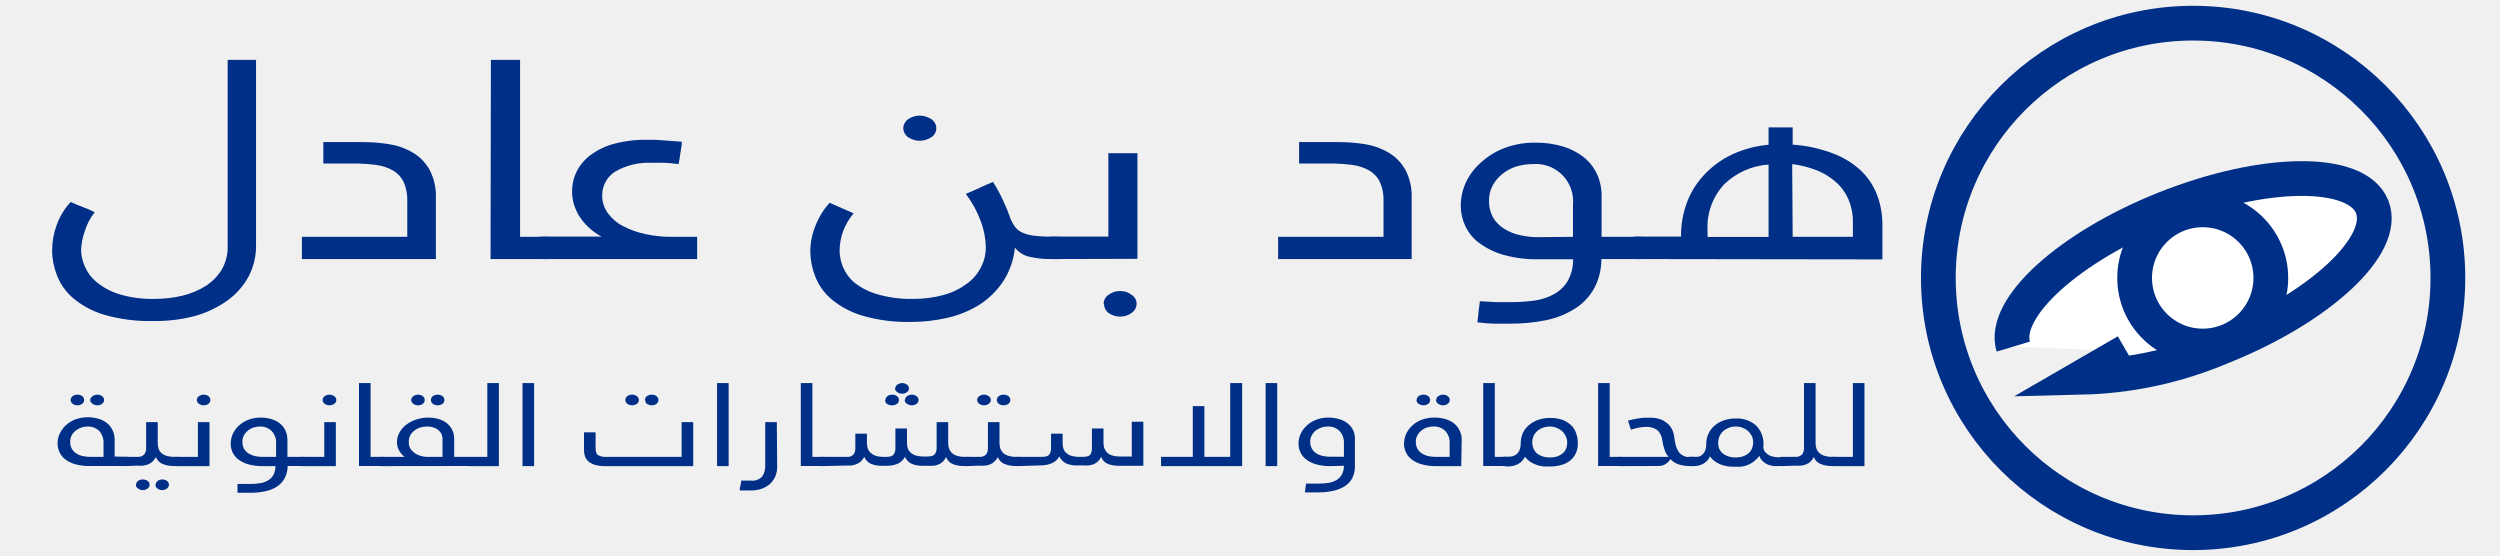
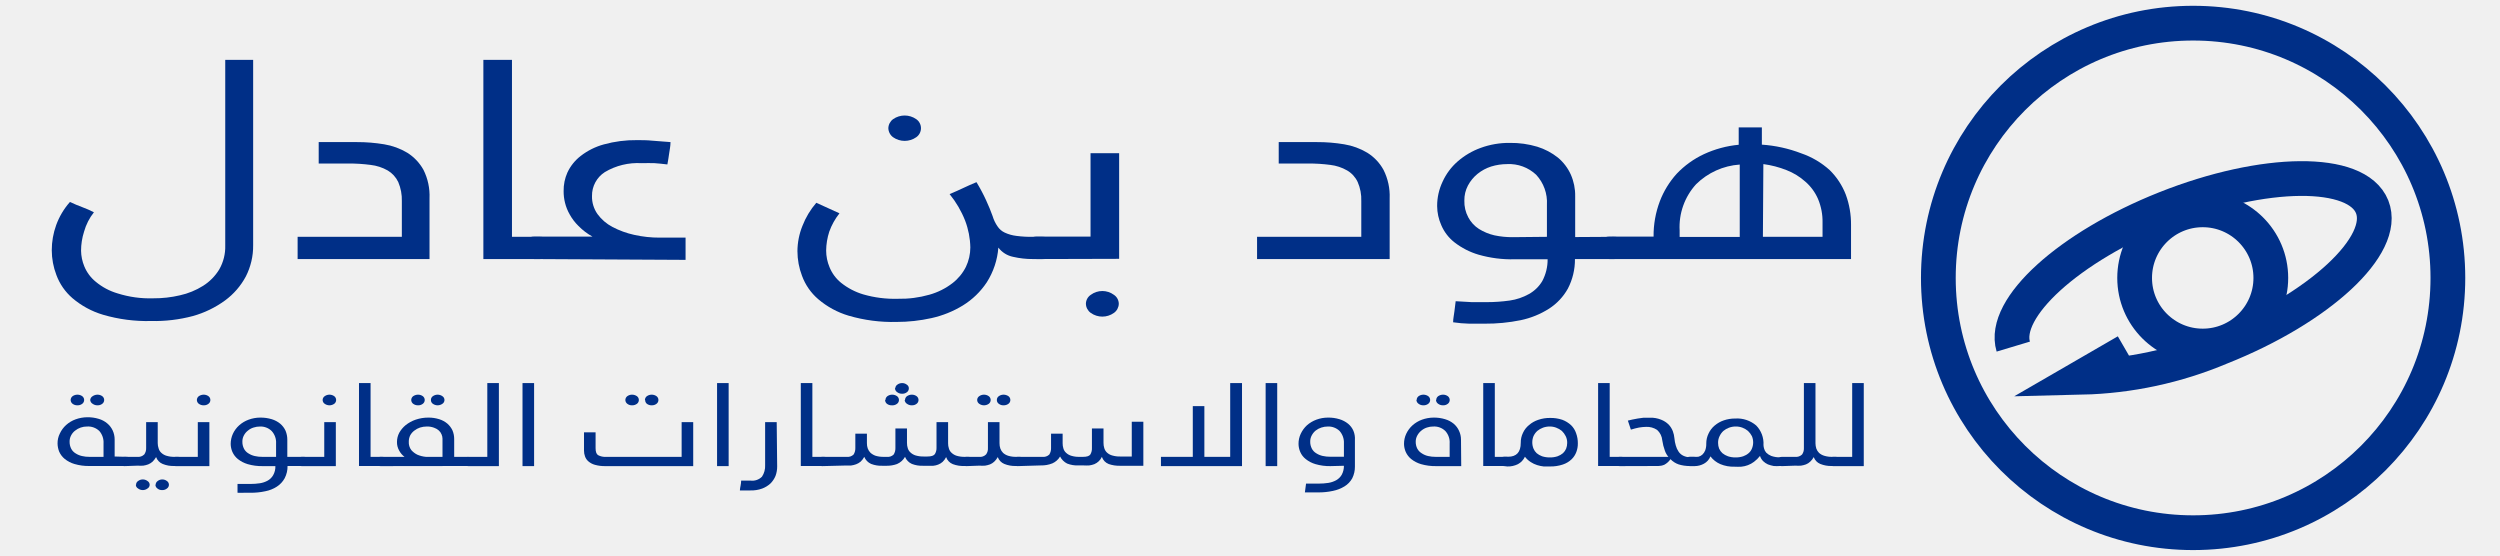
<svg xmlns="http://www.w3.org/2000/svg" id="Layer_1" data-name="Layer 1" viewBox="0 0 215.88 48">
  <defs>
-     <style>.cls-1{fill:none;}.cls-1,.cls-2{stroke:#002f87;stroke-miterlimit:10;stroke-width:3px;}.cls-2{fill:#fff;}.cls-3{fill:#002f87;}</style>
+     <style>.cls-1{fill:none;stroke:#002f87;stroke-miterlimit:10;stroke-width:3px;}.cls-2{fill:#002f87;}</style>
  </defs>
  <circle class="cls-1" cx="189.38" cy="24" r="22" />
-   <path class="cls-2" d="M173.85,29.93c-1-3.33,4.8-8.61,13.15-11.93,8.53-3.39,16.52-3.45,17.84-.14S200.3,26.61,191.76,30a32.9,32.9,0,0,1-12,2.58l3.87-2.24" />
-   <circle class="cls-2" cx="190.21" cy="24" r="5.88" />
-   <path class="cls-3" d="M13.2,27.72A14,14,0,0,1,9,27.18a7.46,7.46,0,0,1-2.68-1.43,4.92,4.92,0,0,1-1.41-2,5.84,5.84,0,0,1-.41-2.14,6.42,6.42,0,0,1,.39-2.17,5.93,5.93,0,0,1,1.21-2c.38.17.74.33,1.08.45s.7.28,1,.44A4.8,4.8,0,0,0,7.31,20,5.43,5.43,0,0,0,7,21.65,3.88,3.88,0,0,0,7.32,23a3.51,3.51,0,0,0,1,1.34,5.66,5.66,0,0,0,1.93,1.05,9.78,9.78,0,0,0,3.11.42,10.16,10.16,0,0,0,2.36-.27,6.69,6.69,0,0,0,2-.82,4.42,4.42,0,0,0,1.41-1.41,3.84,3.84,0,0,0,.53-2.07V5.17h2.45v16a5.66,5.66,0,0,1-.64,2.7,6.18,6.18,0,0,1-1.82,2.07,9,9,0,0,1-2.83,1.35A13.33,13.33,0,0,1,13.2,27.72Z" />
-   <path class="cls-3" d="M26.07,22.37V20.45h9.1V17.37a3.77,3.77,0,0,0-.31-1.65,2.31,2.31,0,0,0-.93-1,3.92,3.92,0,0,0-1.47-.48,14.41,14.41,0,0,0-2-.12H27.92V12.27h3.36a14.46,14.46,0,0,1,2.39.19,5.74,5.74,0,0,1,2,.73,4,4,0,0,1,1.43,1.48,4.86,4.86,0,0,1,.54,2.45v5.25Z" />
-   <path class="cls-3" d="M42.39,5.17h2.52V20.45h2.45c.48,0,.72.15.72.43v.92q0,.57-.72.57h-5Z" />
-   <path class="cls-3" d="M46.88,22.37q-.72,0-.72-.42V21q0-.57.72-.57h5.06a5.4,5.4,0,0,1-1.24-.92,4.67,4.67,0,0,1-.77-1,4.36,4.36,0,0,1-.41-1,4.07,4.07,0,0,1-.12-1,3.79,3.79,0,0,1,.37-1.65,4.07,4.07,0,0,1,1.16-1.42,6,6,0,0,1,2-1,10.75,10.75,0,0,1,3-.37c.42,0,.87,0,1.36.05l1.59.12c0,.36-.09.69-.13,1s-.09.59-.15.93c-.42-.05-.8-.09-1.13-.11s-.72,0-1.14,0a5.73,5.73,0,0,0-3.23.77A2.41,2.41,0,0,0,52,16.86a2.56,2.56,0,0,0,.49,1.55,3.75,3.75,0,0,0,1.32,1.12,7.57,7.57,0,0,0,1.9.68,10.24,10.24,0,0,0,2.26.24H60.2v1.92Z" />
-   <path class="cls-3" d="M91.47,20.45c.48,0,.72.15.72.43v.92q0,.57-.72.57h-.79a7.67,7.67,0,0,1-1.74-.19,2.15,2.15,0,0,1-1.3-.8,6.51,6.51,0,0,1-1.07,3,7,7,0,0,1-2.1,2,9.21,9.21,0,0,1-2.77,1.09,14.15,14.15,0,0,1-3,.33,13.92,13.92,0,0,1-4.22-.54,7.51,7.51,0,0,1-2.69-1.43,4.92,4.92,0,0,1-1.41-2,6.06,6.06,0,0,1-.41-2.14,5.93,5.93,0,0,1,.44-2.18,6.67,6.67,0,0,1,1.22-2l2.08.91A5.35,5.35,0,0,0,72.79,20a5.21,5.21,0,0,0-.29,1.64,3.75,3.75,0,0,0,.3,1.43,3.52,3.52,0,0,0,1,1.35,5.74,5.74,0,0,0,2,1,10,10,0,0,0,3,.39,9.62,9.62,0,0,0,2.76-.36,6.11,6.11,0,0,0,2-1,4,4,0,0,0,1.17-1.41,3.67,3.67,0,0,0,.4-1.67,6.87,6.87,0,0,0-.46-2.32,9,9,0,0,0-1.27-2.31c.46-.19.86-.37,1.21-.53s.72-.33,1.14-.5a13.58,13.58,0,0,1,.85,1.56c.23.49.42.95.57,1.36a3.15,3.15,0,0,0,.44.9,1.53,1.53,0,0,0,.64.54,3.38,3.38,0,0,0,1,.28,10.06,10.06,0,0,0,1.46.08ZM78,11.07a1,1,0,0,1,.42-.78,1.79,1.79,0,0,1,2,0,.92.92,0,0,1,0,1.56,1.79,1.79,0,0,1-2,0A1,1,0,0,1,78,11.07Z" />
-   <path class="cls-3" d="M91,22.37q-.72,0-.72-.42V21q0-.57.72-.57h4.71v-7.2h2.51v9.12Zm4.3,3.87a.94.94,0,0,1,.42-.78,1.64,1.64,0,0,1,1-.33,1.6,1.6,0,0,1,1,.33.93.93,0,0,1,.43.78,1,1,0,0,1-.43.78,1.65,1.65,0,0,1-1,.32,1.7,1.7,0,0,1-1-.32A1,1,0,0,1,95.33,26.24Z" />
-   <path class="cls-3" d="M110.37,22.37V20.45h9.1V17.37a3.77,3.77,0,0,0-.31-1.65,2.31,2.31,0,0,0-.93-1,3.92,3.92,0,0,0-1.47-.48,14.41,14.41,0,0,0-2-.12h-2.58V12.27h3.36a14.46,14.46,0,0,1,2.39.19,5.74,5.74,0,0,1,2,.73,4,4,0,0,1,1.43,1.48,4.86,4.86,0,0,1,.54,2.45v5.25Z" />
-   <path class="cls-3" d="M141.73,20.45c.49,0,.73.15.73.43v.92c0,.38-.24.57-.73.57h-3.45a5.31,5.31,0,0,1-.63,2.55A4.87,4.87,0,0,1,136,26.65a7.53,7.53,0,0,1-2.49,1,15.59,15.59,0,0,1-3.17.3l-1.35,0a11.83,11.83,0,0,1-1.42-.12c.05-.33.08-.65.11-.93s.07-.59.11-.89l1.42.08c.46,0,.9,0,1.32,0a14.45,14.45,0,0,0,2-.14,4.76,4.76,0,0,0,1.68-.56,3.11,3.11,0,0,0,1.16-1.12,3.7,3.7,0,0,0,.47-1.88h-2.92a10.73,10.73,0,0,1-3.15-.4,6.61,6.61,0,0,1-2.11-1.06,3.88,3.88,0,0,1-1.16-1.48,4.11,4.11,0,0,1-.36-1.66,4.88,4.88,0,0,1,.47-2.1A5.36,5.36,0,0,1,128,13.93a6.34,6.34,0,0,1,2-1.18,7.28,7.28,0,0,1,2.56-.43,8.12,8.12,0,0,1,2.41.33,5.53,5.53,0,0,1,1.81.94,4,4,0,0,1,1.13,1.46,4.43,4.43,0,0,1,.39,1.86v3.54Zm-5.9,0V17.68a3.22,3.22,0,0,0-3.48-3.51,4.88,4.88,0,0,0-1.42.21,3.63,3.63,0,0,0-1.2.64,3.35,3.35,0,0,0-.84,1,2.69,2.69,0,0,0-.31,1.3,2.88,2.88,0,0,0,.34,1.45,2.76,2.76,0,0,0,1,1,4.07,4.07,0,0,0,1.35.54,6.83,6.83,0,0,0,1.6.17Z" />
-   <path class="cls-3" d="M141.29,22.37q-.72,0-.72-.42V21q0-.57.72-.57h3.87a8.19,8.19,0,0,1,.55-3.05A7.14,7.14,0,0,1,147.25,15a7.83,7.83,0,0,1,2.38-1.69,9.5,9.5,0,0,1,3.09-.81V11h2.08v1.49a12,12,0,0,1,3.46.75,7.3,7.3,0,0,1,2.42,1.48,5.64,5.64,0,0,1,1.41,2.12,7.16,7.16,0,0,1,.46,2.61v2.95Zm11.43-8.16a6.08,6.08,0,0,0-3.83,1.7,5.41,5.41,0,0,0-1.44,4v.55h5.27Zm2.08,6.24H160V19.23a4.84,4.84,0,0,0-.4-2.05,4.2,4.2,0,0,0-1.1-1.49,5.6,5.6,0,0,0-1.66-1,8.8,8.8,0,0,0-2.08-.52Z" />
-   <path class="cls-3" d="M10.94,39.45c.19,0,.29.06.29.18V40c0,.16-.1.24-.29.24H7.72a4.36,4.36,0,0,1-1.28-.17,2.42,2.42,0,0,1-.85-.44A1.57,1.57,0,0,1,5.12,39a1.8,1.8,0,0,1-.15-.7,1.92,1.92,0,0,1,.2-.88,2.35,2.35,0,0,1,.54-.72,2.49,2.49,0,0,1,.82-.49,3,3,0,0,1,1-.18,3.24,3.24,0,0,1,1,.14,2.09,2.09,0,0,1,.74.39,1.73,1.73,0,0,1,.46.61,1.85,1.85,0,0,1,.17.78v1.47Zm-2,0V38.3a1.5,1.5,0,0,0-.36-1.08,1.39,1.39,0,0,0-1-.39,1.69,1.69,0,0,0-.56.09,1.57,1.57,0,0,0-.49.27,1.23,1.23,0,0,0-.34.41,1.08,1.08,0,0,0-.13.54,1.28,1.28,0,0,0,.14.61,1.12,1.12,0,0,0,.38.4,1.69,1.69,0,0,0,.55.23,2.7,2.7,0,0,0,.65.07ZM6.1,34.54a.42.42,0,0,1,.17-.33.68.68,0,0,1,.42-.13.63.63,0,0,1,.41.13.41.41,0,0,1,0,.66.69.69,0,0,1-.41.13.75.75,0,0,1-.42-.13A.42.42,0,0,1,6.1,34.54Zm1.69,0A.4.4,0,0,1,8,34.21a.71.71,0,0,1,.82,0,.41.41,0,0,1,0,.66.71.71,0,0,1-.82,0A.4.4,0,0,1,7.79,34.54Z" />
-   <path class="cls-3" d="M10.75,40.25q-.3,0-.3-.18v-.38q0-.24.3-.24h1.09a.74.74,0,0,0,.62-.21.9.9,0,0,0,.16-.55V36.45h1v1.82a1.39,1.39,0,0,0,.07.46.77.77,0,0,0,.24.38,1.08,1.08,0,0,0,.45.25,2.31,2.31,0,0,0,.69.09h.28c.19,0,.29.06.29.18V40c0,.16-.1.24-.29.24h-.32a2.42,2.42,0,0,1-1-.18,1,1,0,0,1-.56-.59,1.91,1.91,0,0,1-.31.4,1.2,1.2,0,0,1-.37.23,1.94,1.94,0,0,1-.43.11,3.64,3.64,0,0,1-.48,0Zm1,1.61a.39.39,0,0,1,.17-.33.69.69,0,0,1,.41-.13.75.75,0,0,1,.42.13.42.42,0,0,1,.17.33.4.4,0,0,1-.17.32.63.63,0,0,1-.42.14.59.59,0,0,1-.41-.14A.37.37,0,0,1,11.73,41.86Zm1.69,0a.42.42,0,0,1,.17-.33A.71.71,0,0,1,14,41.4a.72.72,0,0,1,.42.13.42.42,0,0,1,.17.33.4.4,0,0,1-.17.32.61.61,0,0,1-.42.14.6.6,0,0,1-.41-.14A.4.4,0,0,1,13.42,41.86Z" />
-   <path class="cls-3" d="M15.18,40.25q-.3,0-.3-.18v-.38q0-.24.3-.24h1.91v-3h1v3.8ZM17,34.54a.4.4,0,0,1,.18-.33.71.71,0,0,1,.82,0,.41.41,0,0,1,0,.66.71.71,0,0,1-.82,0A.4.4,0,0,1,17,34.54Z" />
-   <path class="cls-3" d="M26.24,39.45c.19,0,.29.06.29.18V40c0,.16-.1.24-.29.24h-1.4a2.3,2.3,0,0,1-.26,1.06,2,2,0,0,1-.67.72,2.78,2.78,0,0,1-1,.4,5.72,5.72,0,0,1-1.28.13h-.55a5.48,5.48,0,0,1-.57,0c0-.14,0-.27,0-.39s0-.24,0-.37l.58,0h.53a5.36,5.36,0,0,0,.82-.06,2,2,0,0,0,.68-.23,1.27,1.27,0,0,0,.48-.47,1.72,1.72,0,0,0,.19-.78H22.67a4.36,4.36,0,0,1-1.28-.17,2.52,2.52,0,0,1-.85-.44,1.67,1.67,0,0,1-.47-.61,1.8,1.8,0,0,1-.15-.7,2.21,2.21,0,0,1,.19-.88,2.35,2.35,0,0,1,.54-.72,2.49,2.49,0,0,1,.82-.49,2.91,2.91,0,0,1,1-.18,3.31,3.31,0,0,1,1,.14,2.13,2.13,0,0,1,.73.39,1.73,1.73,0,0,1,.46.61,2,2,0,0,1,.16.78v1.47Zm-2.4,0V38.3a1.42,1.42,0,0,0-.38-1.08,1.37,1.37,0,0,0-1-.39,1.84,1.84,0,0,0-.57.09,1.37,1.37,0,0,0-.49.27,1.36,1.36,0,0,0-.34.41,1.2,1.2,0,0,0-.13.54,1.28,1.28,0,0,0,.14.61,1.21,1.21,0,0,0,.38.4,1.78,1.78,0,0,0,.55.23,2.76,2.76,0,0,0,.65.07Z" />
-   <path class="cls-3" d="M26.06,40.25q-.3,0-.3-.18v-.38q0-.24.3-.24H28v-3h1v3.8Zm1.8-5.71a.4.4,0,0,1,.18-.33.71.71,0,0,1,.82,0,.39.39,0,0,1,0,.66.71.71,0,0,1-.82,0A.4.4,0,0,1,27.86,34.54Z" />
-   <path class="cls-3" d="M31,33.08h1v6.37h1q.3,0,.3.18V40q0,.24-.3.24H31Z" />
-   <path class="cls-3" d="M32.85,40.25c-.2,0-.29-.06-.29-.18v-.38c0-.16.09-.24.29-.24h2.09a1.67,1.67,0,0,1-.47-.54,1.44,1.44,0,0,1-.19-.75,1.62,1.62,0,0,1,.2-.78,2.17,2.17,0,0,1,.55-.67,3,3,0,0,1,.87-.47A3.27,3.27,0,0,1,37,36.06a3,3,0,0,1,.93.14,2,2,0,0,1,.7.38,1.79,1.79,0,0,1,.44.58,1.89,1.89,0,0,1,.15.77v1.52h1.13q.3,0,.3.18V40q0,.24-.3.24Zm5.36-.8V37.87a.92.92,0,0,0-.07-.36,1,1,0,0,0-.25-.34,1.13,1.13,0,0,0-.42-.24,1.63,1.63,0,0,0-.61-.1,1.92,1.92,0,0,0-.59.09,1.62,1.62,0,0,0-.5.27,1.25,1.25,0,0,0-.35.41,1.19,1.19,0,0,0-.12.54,1,1,0,0,0,.23.73,1.66,1.66,0,0,0,.5.39,2.41,2.41,0,0,0,.75.19Zm-2.7-4.91a.4.4,0,0,1,.18-.33.71.71,0,0,1,.82,0,.41.41,0,0,1,0,.66.71.71,0,0,1-.82,0A.4.4,0,0,1,35.51,34.54Zm1.7,0a.39.39,0,0,1,.17-.33.63.63,0,0,1,.41-.13.68.68,0,0,1,.42.13.41.41,0,0,1,0,.66.75.75,0,0,1-.42.13.69.69,0,0,1-.41-.13A.39.39,0,0,1,37.21,34.54Z" />
-   <path class="cls-3" d="M40.44,40.25c-.2,0-.29-.06-.29-.18v-.38c0-.16.09-.24.29-.24h1.64V33.08h1v7.17Z" />
-   <path class="cls-3" d="M45.12,33.08h1v7.17h-1Z" />
-   <path class="cls-3" d="M52.26,40.25a3.1,3.1,0,0,1-.88-.11,1.47,1.47,0,0,1-.56-.29,1,1,0,0,1-.3-.43,1.44,1.44,0,0,1-.09-.51V37.33h1V38.7q0,.46.21.6a1.28,1.28,0,0,0,.7.15h6.52v-3h1v3.8ZM54,34.54a.42.42,0,0,1,.17-.33.63.63,0,0,1,.41-.13.66.66,0,0,1,.42.13.41.41,0,0,1,0,.66.72.72,0,0,1-.42.13.69.69,0,0,1-.41-.13A.42.42,0,0,1,54,34.54Zm1.69,0a.42.42,0,0,1,.17-.33.68.68,0,0,1,.42-.13.63.63,0,0,1,.41.13.41.41,0,0,1,0,.66.69.69,0,0,1-.41.13.75.75,0,0,1-.42-.13A.42.42,0,0,1,55.71,34.54Z" />
-   <path class="cls-3" d="M61.92,33.08h1v7.17h-1Z" />
-   <path class="cls-3" d="M67.11,40.29a2.1,2.1,0,0,1-.14.8,2,2,0,0,1-.44.66,2.18,2.18,0,0,1-.72.44,2.67,2.67,0,0,1-1,.16l-.55,0-.38,0c0-.14,0-.28.06-.41A2.5,2.5,0,0,0,64,41.5l.3,0,.26,0h.25a1.17,1.17,0,0,0,1-.34,1.65,1.65,0,0,0,.27-1V36.45h1Z" />
-   <path class="cls-3" d="M69.15,33.08h1v6.37h1q.3,0,.3.18V40q0,.24-.3.24h-2Z" />
-   <path class="cls-3" d="M71,40.25c-.19,0-.29-.06-.29-.18v-.38c0-.16.1-.24.29-.24h2.1a.71.71,0,0,0,.61-.21.9.9,0,0,0,.15-.55V37.45h1v.82a1.63,1.63,0,0,0,.07.45,1,1,0,0,0,.24.38,1.4,1.4,0,0,0,.45.26,2.33,2.33,0,0,0,.7.09h.24c.31,0,.52-.07.61-.21a.9.9,0,0,0,.15-.55V37h1v1.24a1.45,1.45,0,0,0,.07.47.88.88,0,0,0,.24.37,1.11,1.11,0,0,0,.44.25,2.33,2.33,0,0,0,.7.09h.32c.33,0,.54-.07.64-.21a.9.9,0,0,0,.15-.55V36.45h1v1.82a1.39,1.39,0,0,0,.07.46,1,1,0,0,0,.24.38,1.08,1.08,0,0,0,.45.25,2.22,2.22,0,0,0,.69.09h.29q.3,0,.3.18V40q0,.24-.3.24h-.33a2.52,2.52,0,0,1-1-.16,1,1,0,0,1-.59-.61,1.43,1.43,0,0,1-.31.42,1.14,1.14,0,0,1-.38.23,1.43,1.43,0,0,1-.42.1l-.47,0h-.43a2.39,2.39,0,0,1-.95-.16,1.14,1.14,0,0,1-.59-.61,1.36,1.36,0,0,1-.69.62,2.5,2.5,0,0,1-.88.15h-.36a2.47,2.47,0,0,1-1-.16,1.17,1.17,0,0,1-.59-.61,1.52,1.52,0,0,1-.31.41,1.29,1.29,0,0,1-.39.23,2.12,2.12,0,0,1-.45.11l-.51,0Zm5.46-5.71a.42.42,0,0,1,.17-.33.68.68,0,0,1,.42-.13.63.63,0,0,1,.41.13.41.41,0,0,1,0,.66A.69.69,0,0,1,77,35a.75.75,0,0,1-.42-.13A.42.42,0,0,1,76.43,34.54Zm.85-1a.4.4,0,0,1,.18-.33.71.71,0,0,1,.82,0,.4.4,0,0,1,.18.33.41.41,0,0,1-.18.33.71.71,0,0,1-.82,0A.41.41,0,0,1,77.28,33.49Zm.84,1a.4.4,0,0,1,.18-.33.71.71,0,0,1,.82,0,.41.41,0,0,1,0,.66.71.71,0,0,1-.82,0A.4.4,0,0,1,78.12,34.54Z" />
-   <path class="cls-3" d="M83.44,40.25c-.19,0-.29-.06-.29-.18v-.38c0-.16.1-.24.29-.24h1.1a.76.76,0,0,0,.62-.21.9.9,0,0,0,.15-.55V36.45h1v1.82a1.7,1.7,0,0,0,.07.46,1,1,0,0,0,.24.38,1.19,1.19,0,0,0,.46.25,2.2,2.2,0,0,0,.68.09h.28q.3,0,.3.18V40q0,.24-.3.24h-.31a2.47,2.47,0,0,1-1-.18,1,1,0,0,1-.56-.59,1.42,1.42,0,0,1-.31.4,1.16,1.16,0,0,1-.36.23,2.09,2.09,0,0,1-.43.11,3.79,3.79,0,0,1-.49,0Zm.94-5.71a.4.4,0,0,1,.18-.33.71.71,0,0,1,.82,0,.39.39,0,0,1,0,.66.71.71,0,0,1-.82,0A.4.4,0,0,1,84.38,34.54Zm1.7,0a.39.39,0,0,1,.17-.33.63.63,0,0,1,.41-.13.68.68,0,0,1,.42.13.41.41,0,0,1,0,.66.75.75,0,0,1-.42.13.69.69,0,0,1-.41-.13A.39.39,0,0,1,86.08,34.54Z" />
-   <path class="cls-3" d="M87.87,40.25c-.19,0-.29-.06-.29-.18v-.38c0-.16.1-.24.29-.24H90c.31,0,.52-.07.61-.21a.9.9,0,0,0,.15-.55V37.45h1v.82a1.45,1.45,0,0,0,.07.47.79.79,0,0,0,.24.37,1.08,1.08,0,0,0,.45.25,2.2,2.2,0,0,0,.68.09h.33c.32,0,.53-.07.62-.2a1,1,0,0,0,.14-.56V37h1v1.24a1.45,1.45,0,0,0,.07.47,1,1,0,0,0,.24.37,1,1,0,0,0,.44.25,2.31,2.31,0,0,0,.69.09h1v-3h1v3.8h-2.1a2.65,2.65,0,0,1-.94-.15,1,1,0,0,1-.6-.62,1.15,1.15,0,0,1-.28.39,1.41,1.41,0,0,1-.36.24,2.18,2.18,0,0,1-.44.11,3.91,3.91,0,0,1-.49,0h-.43a2.32,2.32,0,0,1-1-.16,1.29,1.29,0,0,1-.61-.61,1.46,1.46,0,0,1-.67.59,2.47,2.47,0,0,1-1,.18Z" />
-   <path class="cls-3" d="M107.26,33.08v7.17h-7v-.8H103V35.07h1v4.38h2.23V33.08Z" />
-   <path class="cls-3" d="M109.29,33.08h1v7.17h-1Z" />
-   <path class="cls-3" d="M114.88,40.25a4.31,4.31,0,0,1-1.28-.17,2.42,2.42,0,0,1-.85-.44,1.57,1.57,0,0,1-.47-.61,1.8,1.8,0,0,1-.15-.7,2.05,2.05,0,0,1,.19-.88,2.35,2.35,0,0,1,.54-.72,2.44,2.44,0,0,1,.81-.49,2.87,2.87,0,0,1,1-.18,3.24,3.24,0,0,1,1,.14,2.09,2.09,0,0,1,.74.39,1.62,1.62,0,0,1,.46.61A1.77,1.77,0,0,1,117,38V40.3a2.22,2.22,0,0,1-.23,1,1.87,1.87,0,0,1-.67.7,3.07,3.07,0,0,1-1,.39,5.75,5.75,0,0,1-1.29.13h-.53c-.19,0-.39,0-.6,0l.1-.76.57,0h.53a5.46,5.46,0,0,0,.82-.06,2,2,0,0,0,.68-.23,1.27,1.27,0,0,0,.48-.47,1.6,1.6,0,0,0,.19-.78Zm1.17-.81V38.29a1.5,1.5,0,0,0-.38-1.08,1.39,1.39,0,0,0-1-.38,1.79,1.79,0,0,0-.57.09,1.77,1.77,0,0,0-.49.26,1.37,1.37,0,0,0-.34.42,1.08,1.08,0,0,0-.13.54,1.27,1.27,0,0,0,.14.6,1,1,0,0,0,.38.4,1.65,1.65,0,0,0,.56.23,2.7,2.7,0,0,0,.65.07Z" />
-   <path class="cls-3" d="M126.18,40.25H124a4.31,4.31,0,0,1-1.28-.17,2.48,2.48,0,0,1-.86-.44,1.67,1.67,0,0,1-.47-.61,1.8,1.8,0,0,1-.15-.7,2.21,2.21,0,0,1,.19-.88,2.35,2.35,0,0,1,.54-.72,2.49,2.49,0,0,1,.82-.49,3,3,0,0,1,1.06-.18,3.18,3.18,0,0,1,1,.14,2.09,2.09,0,0,1,.74.39,1.73,1.73,0,0,1,.46.61,1.64,1.64,0,0,1,.17.77Zm-1-.8V38.3a1.46,1.46,0,0,0-.37-1.08,1.36,1.36,0,0,0-1.05-.39,1.71,1.71,0,0,0-.55.09,1.42,1.42,0,0,0-.48.27,1.36,1.36,0,0,0-.34.41,1.08,1.08,0,0,0-.13.54,1.17,1.17,0,0,0,.14.61,1.12,1.12,0,0,0,.38.4,1.63,1.63,0,0,0,.54.23,2.76,2.76,0,0,0,.65.07Zm-2.85-4.91a.42.42,0,0,1,.17-.33.68.68,0,0,1,.42-.13.63.63,0,0,1,.41.13.41.41,0,0,1,0,.66.69.69,0,0,1-.41.13.75.75,0,0,1-.42-.13A.42.42,0,0,1,122.31,34.54Zm1.69,0a.4.4,0,0,1,.18-.33.71.71,0,0,1,.82,0,.41.41,0,0,1,0,.66.71.71,0,0,1-.82,0A.4.4,0,0,1,124,34.54Z" />
-   <path class="cls-3" d="M128.08,33.08h1v6.37h1c.19,0,.29.06.29.18V40c0,.16-.1.24-.29.24h-2Z" />
-   <path class="cls-3" d="M129.9,40.25q-.3,0-.3-.18v-.39q0-.24.3-.24h.33c.73,0,1.09-.4,1.09-1.2a2.13,2.13,0,0,1,.19-.87,2,2,0,0,1,.53-.67,2.41,2.41,0,0,1,.8-.45,3,3,0,0,1,1-.16,3.13,3.13,0,0,1,1.07.16,2.32,2.32,0,0,1,.75.46,1.64,1.64,0,0,1,.44.7,2.48,2.48,0,0,1,.15.89,2,2,0,0,1-.13.73,1.67,1.67,0,0,1-.41.63,2,2,0,0,1-.75.45,3.26,3.26,0,0,1-1.12.17l-.54,0a2.9,2.9,0,0,1-.57-.12,2.5,2.5,0,0,1-.55-.26,2,2,0,0,1-.5-.46,1.39,1.39,0,0,1-.6.64,1.91,1.91,0,0,1-.91.2Zm3.93-.75a2,2,0,0,0,.67-.1,1.53,1.53,0,0,0,.47-.27,1.14,1.14,0,0,0,.27-.39,1.37,1.37,0,0,0,.09-.49,1.25,1.25,0,0,0-.13-.59,1.45,1.45,0,0,0-.33-.45,1.69,1.69,0,0,0-.49-.28,1.49,1.49,0,0,0-.55-.1,1.66,1.66,0,0,0-1.08.38,1.45,1.45,0,0,0-.33.45,1.45,1.45,0,0,0,0,1.08,1.14,1.14,0,0,0,.27.39,1.47,1.47,0,0,0,.48.27A2,2,0,0,0,133.83,39.5Z" />
-   <path class="cls-3" d="M138,33.08h1v6.37h1q.3,0,.3.18V40q0,.24-.3.24h-2Z" />
-   <path class="cls-3" d="M139.86,40.25c-.19,0-.29-.06-.29-.18v-.38c0-.16.1-.24.29-.24h4.22a1.63,1.63,0,0,1-.31-.52,4.37,4.37,0,0,1-.23-.91,1.36,1.36,0,0,0-.45-.9,1.59,1.59,0,0,0-.94-.26,4,4,0,0,0-.61.06,6.68,6.68,0,0,0-.71.18l-.25-.78.37-.09.47-.09.52-.07.51,0a2.58,2.58,0,0,1,1,.16,2.17,2.17,0,0,1,.64.43,1.72,1.72,0,0,1,.36.57,2.31,2.31,0,0,1,.14.62,5.86,5.86,0,0,0,.12.63,1.92,1.92,0,0,0,.24.52,1,1,0,0,0,.4.35,1.28,1.28,0,0,0,.63.13h.15c.2,0,.29.06.29.18V40c0,.16-.09.24-.29.24h-.24a3,3,0,0,1-.94-.14,1.76,1.76,0,0,1-.7-.45,1.42,1.42,0,0,1-.53.48,1.29,1.29,0,0,1-.5.11Z" />
-   <path class="cls-3" d="M145.93,40.25c-.19,0-.29-.06-.29-.18v-.39c0-.16.1-.24.29-.24h.33a1.75,1.75,0,0,0,.4,0,.75.75,0,0,0,.34-.18.93.93,0,0,0,.25-.37,1.65,1.65,0,0,0,.09-.6,1.94,1.94,0,0,1,.2-.86,2,2,0,0,1,.52-.68,2.43,2.43,0,0,1,.79-.45,3,3,0,0,1,1-.16,2.5,2.5,0,0,1,1.79.6,2.22,2.22,0,0,1,.64,1.69,1.24,1.24,0,0,0,0,.3.76.76,0,0,0,.19.35,1.2,1.2,0,0,0,.43.29,2.15,2.15,0,0,0,.79.12h.3c.2,0,.29.06.29.18V40c0,.16-.09.24-.29.24h-.34a3.27,3.27,0,0,1-.54,0,2.85,2.85,0,0,1-.5-.14,1.52,1.52,0,0,1-.41-.29,1,1,0,0,1-.27-.44,2.76,2.76,0,0,1-.52.51,2.13,2.13,0,0,1-.53.29,2.17,2.17,0,0,1-.56.13,5.68,5.68,0,0,1-.59,0,2.93,2.93,0,0,1-1.22-.22,2.13,2.13,0,0,1-.86-.67,1.19,1.19,0,0,1-.56.63,1.68,1.68,0,0,1-.8.21Zm3.92-.75a2,2,0,0,0,.68-.1,1.42,1.42,0,0,0,.47-.27,1,1,0,0,0,.28-.39,1.39,1.39,0,0,0,0-1.08,1.67,1.67,0,0,0-.34-.45,1.64,1.64,0,0,0-.48-.28,1.56,1.56,0,0,0-.57-.1,1.61,1.61,0,0,0-.58.1,1.57,1.57,0,0,0-.49.28,1.45,1.45,0,0,0-.33.45,1.38,1.38,0,0,0-.12.59,1.36,1.36,0,0,0,.08.49,1.17,1.17,0,0,0,.28.39,1.58,1.58,0,0,0,.48.27A2,2,0,0,0,149.85,39.5Z" />
-   <path class="cls-3" d="M153.88,40.25q-.3,0-.3-.18v-.38q0-.24.3-.24H155a.76.76,0,0,0,.62-.21.9.9,0,0,0,.16-.55V33.08h1v5.19a1.64,1.64,0,0,0,.07.46.87.87,0,0,0,.25.38,1.08,1.08,0,0,0,.45.25,2.2,2.2,0,0,0,.68.09h.29c.19,0,.29.06.29.18V40c0,.16-.1.24-.29.24h-.32a2.38,2.38,0,0,1-1-.18,1,1,0,0,1-.57-.59,1.61,1.61,0,0,1-.3.4,1.33,1.33,0,0,1-.37.23,1.94,1.94,0,0,1-.43.11,3.75,3.75,0,0,1-.48,0Z" />
-   <path class="cls-3" d="M158.3,40.25c-.19,0-.29-.06-.29-.18v-.38c0-.16.1-.24.29-.24H160V33.08h1v7.17Z" />
+   <path class="cls-1" d="M173.85,29.93c-1-3.33,4.8-8.61,13.15-11.93,8.53-3.39,16.52-3.45,17.84-.14S200.3,26.61,191.76,30a32.9,32.9,0,0,1-12,2.58l3.87-2.24" />
+   <circle class="cls-1" cx="190.21" cy="24" r="5.88" />
+   <path class="cls-2" d="M13.05,27.72a13.52,13.52,0,0,1-4.15-.54,7.26,7.26,0,0,1-2.64-1.43,4.86,4.86,0,0,1-1.39-2,6,6,0,0,1-.4-2.14,6.41,6.41,0,0,1,.38-2.17,6.21,6.21,0,0,1,1.19-2c.37.17.73.33,1.07.45s.68.28,1,.44A4.77,4.77,0,0,0,7.26,20,5.42,5.42,0,0,0,7,21.65,3.67,3.67,0,0,0,7.28,23a3.35,3.35,0,0,0,1,1.34,5.28,5.28,0,0,0,1.89,1,9.22,9.22,0,0,0,3.06.42,9.74,9.74,0,0,0,2.31-.26,6.27,6.27,0,0,0,2-.82,4.35,4.35,0,0,0,1.39-1.41,3.93,3.93,0,0,0,.52-2.07V5.17h2.41v16a5.78,5.78,0,0,1-.63,2.7,6.2,6.2,0,0,1-1.79,2.07,8.68,8.68,0,0,1-2.78,1.35A12.88,12.88,0,0,1,13.05,27.72Z" />
+   <path class="cls-2" d="M25.7,22.37V20.45h9V17.37a3.92,3.92,0,0,0-.31-1.65,2.32,2.32,0,0,0-.91-1A3.87,3.87,0,0,0,32,14.24a14,14,0,0,0-1.93-.12H27.52V12.27h3.3a14.06,14.06,0,0,1,2.35.19,5.66,5.66,0,0,1,2,.73,4.07,4.07,0,0,1,1.4,1.48,5,5,0,0,1,.52,2.45v5.25Z" />
+   <path class="cls-2" d="M41.74,5.17h2.47V20.45h2.41c.47,0,.71.15.71.43v.92c0,.38-.24.57-.71.57H41.74Z" />
+   <path class="cls-2" d="M46.16,22.37c-.48,0-.71-.14-.71-.42V21c0-.38.23-.57.71-.57h5a5.19,5.19,0,0,1-1.21-.92,4.31,4.31,0,0,1-.76-1,3.92,3.92,0,0,1-.4-1,4.07,4.07,0,0,1-.12-1A3.79,3.79,0,0,1,49,14.89a3.9,3.9,0,0,1,1.14-1.42,5.71,5.71,0,0,1,2-1A10.3,10.3,0,0,1,55,12.1c.42,0,.86,0,1.35.05l1.55.12c0,.36-.08.69-.12,1s-.09.59-.15.93c-.42-.05-.79-.09-1.11-.11s-.7,0-1.12,0a5.56,5.56,0,0,0-3.17.77,2.41,2.41,0,0,0-1.11,2.07,2.61,2.61,0,0,0,.47,1.55,3.77,3.77,0,0,0,1.3,1.12,7.48,7.48,0,0,0,1.87.68,9.94,9.94,0,0,0,2.22.24h2.22v1.92Z" />
+   <path class="cls-2" d="M90,20.45c.48,0,.71.15.71.43v.92c0,.38-.23.57-.71.57H89.2a7.41,7.41,0,0,1-1.71-.19,2.13,2.13,0,0,1-1.28-.8,6.49,6.49,0,0,1-1,3,6.68,6.68,0,0,1-2.07,2,8.86,8.86,0,0,1-2.71,1.09,13.79,13.79,0,0,1-3,.33,13.57,13.57,0,0,1-4.15-.54,7.21,7.21,0,0,1-2.63-1.43,4.86,4.86,0,0,1-1.39-2,6,6,0,0,1-.4-2.14,5.91,5.91,0,0,1,.43-2.18,6.82,6.82,0,0,1,1.2-2l2,.91A5.55,5.55,0,0,0,71.61,20a5.46,5.46,0,0,0-.27,1.64,3.73,3.73,0,0,0,.29,1.43,3.36,3.36,0,0,0,1,1.35,5.62,5.62,0,0,0,1.91,1,9.73,9.73,0,0,0,3,.38,9.23,9.23,0,0,0,2.71-.35,5.85,5.85,0,0,0,2-1,4.08,4.08,0,0,0,1.16-1.41,3.92,3.92,0,0,0,.38-1.67,6.84,6.84,0,0,0-.45-2.32A8.65,8.65,0,0,0,82,16.76c.46-.19.85-.37,1.19-.53s.72-.33,1.13-.5a15,15,0,0,1,.83,1.56c.23.49.41.95.56,1.36a3.14,3.14,0,0,0,.43.9,1.5,1.5,0,0,0,.63.54,3.31,3.31,0,0,0,1,.28,9.62,9.62,0,0,0,1.43.08ZM76.71,11.07a1,1,0,0,1,.41-.78,1.74,1.74,0,0,1,2,0,.95.95,0,0,1,0,1.56,1.74,1.74,0,0,1-2,0A1,1,0,0,1,76.71,11.07Z" />
+   <path class="cls-2" d="M89.54,22.37c-.47,0-.71-.14-.71-.42V21c0-.38.24-.57.71-.57h4.63v-7.2h2.47v9.12Zm4.23,3.87a.94.94,0,0,1,.42-.78,1.68,1.68,0,0,1,2,0,.94.94,0,0,1,.42.78,1,1,0,0,1-.42.78,1.72,1.72,0,0,1-2,0A1,1,0,0,1,93.77,26.24Z" />
+   <path class="cls-2" d="M108.55,22.37V20.45h9V17.37a3.77,3.77,0,0,0-.31-1.65,2.26,2.26,0,0,0-.91-1,3.81,3.81,0,0,0-1.45-.48,14,14,0,0,0-1.93-.12h-2.53V12.27h3.3a13.89,13.89,0,0,1,2.35.19,5.66,5.66,0,0,1,2,.73,4,4,0,0,1,1.4,1.48,5,5,0,0,1,.53,2.45v5.25Z" />
+   <path class="cls-2" d="M139.38,20.45c.47,0,.71.15.71.43v.92c0,.38-.24.57-.71.57H136a5.43,5.43,0,0,1-.61,2.55,4.88,4.88,0,0,1-1.62,1.73,7.36,7.36,0,0,1-2.46,1,15,15,0,0,1-3.11.3l-1.33,0a11.18,11.18,0,0,1-1.39-.12c0-.33.08-.64.11-.93s.07-.59.11-.89l1.39.08c.45,0,.88,0,1.29,0a14,14,0,0,0,2-.14,4.8,4.8,0,0,0,1.65-.56,3.09,3.09,0,0,0,1.15-1.12,3.92,3.92,0,0,0,.46-1.88h-2.87a10.33,10.33,0,0,1-3.1-.4,6.27,6.27,0,0,1-2.07-1.06,3.73,3.73,0,0,1-1.14-1.48,4.11,4.11,0,0,1-.36-1.66,4.88,4.88,0,0,1,.47-2.1,5.13,5.13,0,0,1,1.29-1.74,6.25,6.25,0,0,1,2-1.18,7.09,7.09,0,0,1,2.52-.43,7.89,7.89,0,0,1,2.37.33,5.48,5.48,0,0,1,1.78.94,4.09,4.09,0,0,1,1.11,1.46,4.44,4.44,0,0,1,.38,1.87v3.53Zm-5.8,0V17.68a3.5,3.5,0,0,0-.93-2.59,3.41,3.41,0,0,0-2.5-.92,4.73,4.73,0,0,0-1.39.21,3.63,3.63,0,0,0-1.18.64,3.28,3.28,0,0,0-.82,1,2.69,2.69,0,0,0-.31,1.3,2.88,2.88,0,0,0,.34,1.45,2.67,2.67,0,0,0,.92,1,4.39,4.39,0,0,0,1.33.55,7.3,7.3,0,0,0,1.58.16Z" />
+   <path class="cls-2" d="M139,22.37c-.48,0-.71-.14-.71-.42V21c0-.38.23-.57.71-.57h3.79a8.39,8.39,0,0,1,.54-3.05A7.55,7.55,0,0,1,144.79,15a7.81,7.81,0,0,1,2.35-1.69,9.21,9.21,0,0,1,3-.81V11h2v1.49a11.68,11.68,0,0,1,3.4.75A7.1,7.1,0,0,1,158,14.69a6,6,0,0,1,1.39,2.12,7.38,7.38,0,0,1,.45,2.61v2.95Zm11.23-8.16a5.94,5.94,0,0,0-3.77,1.7,5.48,5.48,0,0,0-1.42,4v.55h5.19Zm2,6.24h5.15V19.23a5,5,0,0,0-.39-2.05,4.17,4.17,0,0,0-1.09-1.49,5.33,5.33,0,0,0-1.63-1,8.47,8.47,0,0,0-2-.52Z" />
+   <path class="cls-2" d="M10.94,39.45c.19,0,.29.06.29.18V40c0,.16-.1.24-.29.24H7.72a4.31,4.31,0,0,1-1.28-.17,2.42,2.42,0,0,1-.85-.44A1.71,1.71,0,0,1,5.11,39a2,2,0,0,1-.14-.7,1.85,1.85,0,0,1,.2-.87,2.28,2.28,0,0,1,.54-.73,2.49,2.49,0,0,1,.82-.49,3,3,0,0,1,1-.18,3.24,3.24,0,0,1,1,.14,2,2,0,0,1,.73.39,1.76,1.76,0,0,1,.47.61,1.85,1.85,0,0,1,.17.78v1.47Zm-2,0V38.3a1.5,1.5,0,0,0-.36-1.08,1.4,1.4,0,0,0-1.06-.39,1.67,1.67,0,0,0-.55.09,1.57,1.57,0,0,0-.49.27,1.23,1.23,0,0,0-.34.41,1.08,1.08,0,0,0-.13.54,1.28,1.28,0,0,0,.14.61,1,1,0,0,0,.38.4,1.69,1.69,0,0,0,.55.23,2.7,2.7,0,0,0,.65.07ZM6.1,34.54a.42.42,0,0,1,.17-.33.72.72,0,0,1,.42-.13.69.69,0,0,1,.41.13.41.41,0,0,1,0,.66.63.63,0,0,1-.41.13.66.66,0,0,1-.42-.13A.42.42,0,0,1,6.1,34.54Zm1.69,0A.42.42,0,0,1,8,34.21a.75.75,0,0,1,.42-.13.69.69,0,0,1,.41.13.41.41,0,0,1,0,.66.63.63,0,0,1-.41.13A.68.68,0,0,1,8,34.87.42.42,0,0,1,7.79,34.54Z" />
+   <path class="cls-2" d="M10.75,40.25q-.3,0-.3-.18v-.38q0-.24.3-.24h1.09a.74.74,0,0,0,.62-.21.9.9,0,0,0,.16-.55V36.45h1v1.82a1.39,1.39,0,0,0,.08.46.77.77,0,0,0,.24.38,1.08,1.08,0,0,0,.45.25,2.22,2.22,0,0,0,.69.09h.28c.19,0,.29.06.29.18V40c0,.16-.1.24-.29.24h-.32a2.42,2.42,0,0,1-1-.18,1,1,0,0,1-.56-.59,1.91,1.91,0,0,1-.31.4,1.33,1.33,0,0,1-.37.23,1.94,1.94,0,0,1-.43.11,3.64,3.64,0,0,1-.48,0Zm1,1.61a.37.37,0,0,1,.17-.32.67.67,0,0,1,.82,0,.37.37,0,0,1,0,.64.67.67,0,0,1-.82,0A.37.37,0,0,1,11.73,41.86Zm1.69,0a.4.4,0,0,1,.17-.32A.66.66,0,0,1,14,41.4a.66.66,0,0,1,.42.14.39.39,0,0,1,0,.64.61.61,0,0,1-.42.14.6.6,0,0,1-.41-.14A.4.4,0,0,1,13.42,41.86Z" />
+   <path class="cls-2" d="M15.18,40.25q-.3,0-.3-.18v-.38q0-.24.3-.24h1.9v-3h1v3.8ZM17,34.54a.42.42,0,0,1,.17-.33.75.75,0,0,1,.42-.13.69.69,0,0,1,.41.13.41.41,0,0,1,0,.66.63.63,0,0,1-.41.13.68.68,0,0,1-.42-.13A.42.42,0,0,1,17,34.54Z" />
+   <path class="cls-2" d="M26.23,39.45q.3,0,.3.18V40q0,.24-.3.24h-1.4a2.19,2.19,0,0,1-.25,1.06,2,2,0,0,1-.67.72,2.78,2.78,0,0,1-1,.4,5.75,5.75,0,0,1-1.29.13h-.54a5.48,5.48,0,0,1-.57,0c0-.14,0-.27,0-.39s0-.24,0-.37l.58,0h.53a5.36,5.36,0,0,0,.82-.06,2,2,0,0,0,.68-.23,1.25,1.25,0,0,0,.47-.47,1.5,1.5,0,0,0,.19-.78H22.67a4.31,4.31,0,0,1-1.28-.17,2.52,2.52,0,0,1-.85-.44,1.67,1.67,0,0,1-.47-.61,1.8,1.8,0,0,1-.15-.7,2.13,2.13,0,0,1,.19-.87,2.28,2.28,0,0,1,.54-.73,2.49,2.49,0,0,1,.82-.49,2.91,2.91,0,0,1,1-.18,3.31,3.31,0,0,1,1,.14,2.13,2.13,0,0,1,.73.39,1.73,1.73,0,0,1,.46.61,2,2,0,0,1,.15.78v1.47Zm-2.39,0V38.3a1.46,1.46,0,0,0-.38-1.08,1.37,1.37,0,0,0-1-.39,1.79,1.79,0,0,0-.57.09,1.37,1.37,0,0,0-.49.27,1.23,1.23,0,0,0-.34.41,1.08,1.08,0,0,0-.13.54,1.28,1.28,0,0,0,.14.61,1,1,0,0,0,.38.4,1.69,1.69,0,0,0,.55.23,2.7,2.7,0,0,0,.65.07Z" />
+   <path class="cls-2" d="M26.06,40.25q-.3,0-.3-.18v-.38q0-.24.3-.24H28v-3h1v3.8Zm1.8-5.71a.4.4,0,0,1,.18-.33.71.71,0,0,1,.82,0,.41.41,0,0,1,0,.66.71.71,0,0,1-.82,0A.4.4,0,0,1,27.86,34.54Z" />
+   <path class="cls-2" d="M31,33.08h1v6.37h1c.2,0,.29.06.29.18V40c0,.16-.09.24-.29.24H31Z" />
+   <path class="cls-2" d="M32.85,40.25q-.3,0-.3-.18v-.38q0-.24.3-.24h2.08a1.65,1.65,0,0,1-.46-.54,1.44,1.44,0,0,1-.19-.75,1.72,1.72,0,0,1,.19-.78,2.36,2.36,0,0,1,.56-.67,2.94,2.94,0,0,1,.86-.47A3.37,3.37,0,0,1,37,36.06a3,3,0,0,1,.93.14,2,2,0,0,1,.7.38,1.79,1.79,0,0,1,.44.58,1.89,1.89,0,0,1,.15.77v1.52h1.13c.2,0,.29.06.29.18V40c0,.16-.09.24-.29.24Zm5.36-.8V37.87a.94.94,0,0,0-.08-.36.88.88,0,0,0-.24-.34,1.22,1.22,0,0,0-.42-.24,1.65,1.65,0,0,0-.62-.1,1.9,1.9,0,0,0-.58.09,1.62,1.62,0,0,0-.5.27,1.25,1.25,0,0,0-.35.41,1.19,1.19,0,0,0-.12.54,1.1,1.1,0,0,0,.22.73,1.69,1.69,0,0,0,.51.39,2.41,2.41,0,0,0,.75.19Zm-2.7-4.91a.42.42,0,0,1,.17-.33.75.75,0,0,1,.42-.13.69.69,0,0,1,.41.13.41.41,0,0,1,0,.66.63.63,0,0,1-.41.13.68.68,0,0,1-.42-.13A.42.42,0,0,1,35.51,34.54Zm1.7,0a.39.39,0,0,1,.17-.33.71.71,0,0,1,.82,0,.39.39,0,0,1,0,.66.71.71,0,0,1-.82,0A.39.39,0,0,1,37.21,34.54Z" />
+   <path class="cls-2" d="M40.44,40.25c-.2,0-.29-.06-.29-.18v-.38c0-.16.09-.24.29-.24h1.64V33.08h1v7.17Z" />
+   <path class="cls-2" d="M45.12,33.08h1v7.17h-1Z" />
+   <path class="cls-2" d="M52.26,40.25a3.1,3.1,0,0,1-.88-.11,1.47,1.47,0,0,1-.56-.29,1,1,0,0,1-.3-.43,1.44,1.44,0,0,1-.09-.51V37.33h1V38.7q0,.46.21.6a1.28,1.28,0,0,0,.7.15h6.52v-3h1v3.8ZM54,34.54a.42.42,0,0,1,.17-.33.69.69,0,0,1,.41-.13.75.75,0,0,1,.42.13.41.41,0,0,1,0,.66.68.68,0,0,1-.42.13.63.63,0,0,1-.41-.13A.42.42,0,0,1,54,34.54Zm1.69,0a.42.42,0,0,1,.17-.33.72.72,0,0,1,.42-.13.71.71,0,0,1,.41.13.41.41,0,0,1,0,.66.65.65,0,0,1-.41.13.66.66,0,0,1-.42-.13A.42.42,0,0,1,55.71,34.54Z" />
+   <path class="cls-2" d="M61.92,33.08h1v7.17h-1Z" />
+   <path class="cls-2" d="M67.11,40.29a2.32,2.32,0,0,1-.14.8,2,2,0,0,1-.44.66,2.18,2.18,0,0,1-.72.44,2.72,2.72,0,0,1-1,.16l-.54,0-.38,0a2.7,2.7,0,0,1,.06-.41A2.5,2.5,0,0,0,64,41.5l.3,0,.26,0h.24a1.18,1.18,0,0,0,1-.34,1.65,1.65,0,0,0,.27-1V36.45h1Z" />
+   <path class="cls-2" d="M69.15,33.08h1v6.37h1c.2,0,.29.06.29.18V40c0,.16-.09.24-.29.24h-2Z" />
+   <path class="cls-2" d="M71,40.25c-.2,0-.29-.06-.29-.18v-.38c0-.16.09-.24.29-.24h2.1a.74.74,0,0,0,.61-.2,1,1,0,0,0,.15-.56V37.45h1v.82a1.33,1.33,0,0,0,.07.45,1,1,0,0,0,.24.38,1.3,1.3,0,0,0,.45.26,2.33,2.33,0,0,0,.7.09h.24a.73.73,0,0,0,.61-.2,1,1,0,0,0,.15-.56V37h1v1.24a1.45,1.45,0,0,0,.07.47.79.79,0,0,0,.24.37,1.11,1.11,0,0,0,.44.25,2.33,2.33,0,0,0,.7.09h.31c.34,0,.55-.07.65-.21a1,1,0,0,0,.14-.55V36.45h1v1.82a1.39,1.39,0,0,0,.07.46.77.77,0,0,0,.24.38,1.11,1.11,0,0,0,.44.25,2.33,2.33,0,0,0,.7.09h.29c.2,0,.29.06.29.18V40c0,.16-.09.24-.29.24h-.33a2.58,2.58,0,0,1-1-.16,1,1,0,0,1-.58-.61,1.43,1.43,0,0,1-.31.42,1.25,1.25,0,0,1-.38.23,1.51,1.51,0,0,1-.42.1l-.47,0h-.43a2.39,2.39,0,0,1-.95-.16,1.14,1.14,0,0,1-.59-.61,1.44,1.44,0,0,1-.69.62,2.5,2.5,0,0,1-.88.15h-.36a2.47,2.47,0,0,1-1-.16,1.14,1.14,0,0,1-.59-.61,1.52,1.52,0,0,1-.31.41,1.29,1.29,0,0,1-.39.23,2.12,2.12,0,0,1-.45.11l-.51,0Zm5.46-5.71a.42.42,0,0,1,.17-.33.71.71,0,0,1,.41-.13.72.72,0,0,1,.42.13.41.41,0,0,1,0,.66A.66.66,0,0,1,77,35a.65.65,0,0,1-.41-.13A.42.42,0,0,1,76.43,34.54Zm.85-1a.39.39,0,0,1,.17-.32.68.68,0,0,1,.42-.14.64.64,0,0,1,.41.14.36.36,0,0,1,.17.32.4.4,0,0,1-.17.33.63.63,0,0,1-.41.13.68.68,0,0,1-.42-.13A.43.43,0,0,1,77.28,33.49Zm.84,1a.42.42,0,0,1,.17-.33.75.75,0,0,1,.42-.13.69.69,0,0,1,.41.13.41.41,0,0,1,0,.66.63.63,0,0,1-.41.13.68.68,0,0,1-.42-.13A.42.42,0,0,1,78.12,34.54Z" />
+   <path class="cls-2" d="M83.44,40.25c-.19,0-.29-.06-.29-.18v-.38c0-.16.1-.24.29-.24h1.1a.72.72,0,0,0,.61-.21.84.84,0,0,0,.16-.55V36.45h1v1.82a1.39,1.39,0,0,0,.07.46,1,1,0,0,0,.24.38,1.22,1.22,0,0,0,.45.25,2.31,2.31,0,0,0,.69.09h.28c.2,0,.29.06.29.18V40c0,.16-.09.24-.29.24h-.32a2.45,2.45,0,0,1-1-.18,1,1,0,0,1-.56-.59,1.63,1.63,0,0,1-.31.4,1.16,1.16,0,0,1-.36.23,2.09,2.09,0,0,1-.43.11,3.91,3.91,0,0,1-.49,0Zm.94-5.71a.4.4,0,0,1,.18-.33.71.71,0,0,1,.82,0,.41.41,0,0,1,0,.66.71.71,0,0,1-.82,0A.4.4,0,0,1,84.38,34.54Zm1.7,0a.39.39,0,0,1,.17-.33.69.69,0,0,1,.41-.13.75.75,0,0,1,.42.13.41.41,0,0,1,0,.66.68.68,0,0,1-.42.13.63.63,0,0,1-.41-.13A.39.39,0,0,1,86.08,34.54Z" />
+   <path class="cls-2" d="M87.87,40.25c-.19,0-.29-.06-.29-.18v-.38c0-.16.1-.24.29-.24H90a.74.74,0,0,0,.61-.2,1,1,0,0,0,.15-.56V37.45h1v.82a1.45,1.45,0,0,0,.07.47.79.79,0,0,0,.24.37,1.08,1.08,0,0,0,.45.25,2.2,2.2,0,0,0,.68.09h.33c.32,0,.53-.07.62-.2a1,1,0,0,0,.14-.56V37h1v1.24a1.45,1.45,0,0,0,.07.47.85.85,0,0,0,.23.37,1.08,1.08,0,0,0,.45.25,2.26,2.26,0,0,0,.69.09h1v-3h1v3.8H96.68a2.73,2.73,0,0,1-.94-.15,1,1,0,0,1-.59-.62,1.24,1.24,0,0,1-.65.63,1.94,1.94,0,0,1-.43.11,3.91,3.91,0,0,1-.49,0h-.43a2.41,2.41,0,0,1-1-.16,1.38,1.38,0,0,1-.61-.61,1.44,1.44,0,0,1-.66.59,2.5,2.5,0,0,1-1,.18Z" />
+   <path class="cls-2" d="M107.25,33.08v7.17h-7v-.8H103V35.07h1v4.38h2.23V33.08Z" />
+   <path class="cls-2" d="M109.29,33.08h1v7.17h-1Z" />
+   <path class="cls-2" d="M114.88,40.25a4.31,4.31,0,0,1-1.28-.17,2.42,2.42,0,0,1-.85-.44,1.57,1.57,0,0,1-.47-.61,1.8,1.8,0,0,1-.15-.7,2,2,0,0,1,.19-.87,2.4,2.4,0,0,1,.53-.73,2.59,2.59,0,0,1,.82-.49,2.87,2.87,0,0,1,1-.18,3.24,3.24,0,0,1,1,.14,2.18,2.18,0,0,1,.74.39,1.62,1.62,0,0,1,.46.61A1.77,1.77,0,0,1,117,38V40.3a2.22,2.22,0,0,1-.23,1,1.87,1.87,0,0,1-.67.7,3.07,3.07,0,0,1-1,.39,5.75,5.75,0,0,1-1.29.13h-.53c-.19,0-.39,0-.6,0l.1-.76.57,0h.53a5.46,5.46,0,0,0,.82-.06,2.1,2.1,0,0,0,.68-.23,1.27,1.27,0,0,0,.48-.47,1.6,1.6,0,0,0,.19-.78Zm1.17-.81V38.29a1.5,1.5,0,0,0-.38-1.08,1.39,1.39,0,0,0-1-.38,1.79,1.79,0,0,0-.57.09,1.64,1.64,0,0,0-.49.26,1.37,1.37,0,0,0-.34.42,1.08,1.08,0,0,0-.13.54,1.27,1.27,0,0,0,.14.6,1,1,0,0,0,.38.4,1.69,1.69,0,0,0,.55.23,2.84,2.84,0,0,0,.66.07Z" />
+   <path class="cls-2" d="M126.18,40.25H124a4.43,4.43,0,0,1-1.29-.17,2.52,2.52,0,0,1-.85-.44,1.67,1.67,0,0,1-.47-.61,1.8,1.8,0,0,1-.15-.7,2,2,0,0,1,.19-.87,2.28,2.28,0,0,1,.54-.73,2.49,2.49,0,0,1,.82-.49,3,3,0,0,1,1-.18,3.24,3.24,0,0,1,1,.14,2.09,2.09,0,0,1,.74.39,1.73,1.73,0,0,1,.46.61,1.77,1.77,0,0,1,.17.77Zm-1-.8V38.3a1.46,1.46,0,0,0-.37-1.08,1.37,1.37,0,0,0-1.05-.39,1.71,1.71,0,0,0-.55.09,1.42,1.42,0,0,0-.48.27,1.36,1.36,0,0,0-.34.41,1.09,1.09,0,0,0-.14.54,1.28,1.28,0,0,0,.14.61,1.07,1.07,0,0,0,.39.4,1.63,1.63,0,0,0,.54.23,2.76,2.76,0,0,0,.65.07Zm-2.85-4.91a.42.42,0,0,1,.17-.33.72.72,0,0,1,.42-.13.71.71,0,0,1,.41.13.41.41,0,0,1,0,.66.65.65,0,0,1-.41.13.66.66,0,0,1-.42-.13A.42.42,0,0,1,122.31,34.54Zm1.69,0a.42.42,0,0,1,.17-.33.75.75,0,0,1,.42-.13.69.69,0,0,1,.41.13.41.41,0,0,1,0,.66.63.63,0,0,1-.41.13.68.68,0,0,1-.42-.13A.42.42,0,0,1,124,34.54Z" />
+   <path class="cls-2" d="M128.08,33.08h1v6.37h1c.19,0,.29.06.29.18V40c0,.16-.1.24-.29.24h-2Z" />
+   <path class="cls-2" d="M129.9,40.25q-.3,0-.3-.18v-.39q0-.24.3-.24h.33c.73,0,1.09-.4,1.09-1.2a1.9,1.9,0,0,1,.19-.86,1.87,1.87,0,0,1,.53-.68,2.31,2.31,0,0,1,.8-.45,3,3,0,0,1,1-.16,3.13,3.13,0,0,1,1.07.16,2.32,2.32,0,0,1,.75.46,1.74,1.74,0,0,1,.44.7,2.48,2.48,0,0,1,.15.89,2,2,0,0,1-.13.73,1.67,1.67,0,0,1-.41.63,2,2,0,0,1-.75.45,3.3,3.3,0,0,1-1.12.17l-.54,0a2.9,2.9,0,0,1-.57-.12,2.31,2.31,0,0,1-.55-.26,2,2,0,0,1-.5-.46,1.39,1.39,0,0,1-.6.64,1.93,1.93,0,0,1-.92.2Zm3.93-.75a2,2,0,0,0,.67-.1,1.53,1.53,0,0,0,.47-.27,1.14,1.14,0,0,0,.27-.39,1.37,1.37,0,0,0,.09-.49,1.25,1.25,0,0,0-.13-.59,1.63,1.63,0,0,0-.33-.45,1.69,1.69,0,0,0-.49-.28,1.52,1.52,0,0,0-.55-.1,1.66,1.66,0,0,0-.59.1,1.69,1.69,0,0,0-.49.28,1.45,1.45,0,0,0-.33.45,1.45,1.45,0,0,0,0,1.08,1.14,1.14,0,0,0,.27.39,1.53,1.53,0,0,0,.47.27A2.11,2.11,0,0,0,133.83,39.5Z" />
+   <path class="cls-2" d="M138,33.08h1v6.37h1c.2,0,.29.06.29.18V40c0,.16-.09.24-.29.24h-2Z" />
+   <path class="cls-2" d="M139.86,40.25c-.19,0-.29-.06-.29-.18v-.38c0-.16.1-.24.29-.24h4.21a1.62,1.62,0,0,1-.3-.52,4.37,4.37,0,0,1-.23-.91,1.36,1.36,0,0,0-.45-.9,1.59,1.59,0,0,0-.94-.26,4.11,4.11,0,0,0-.62.06,6.49,6.49,0,0,0-.7.18l-.26-.78.38-.09.47-.09.51-.07.51,0a2.36,2.36,0,0,1,1,.17,1.92,1.92,0,0,1,.65.42,1.72,1.72,0,0,1,.36.57,2.31,2.31,0,0,1,.14.62,3.19,3.19,0,0,0,.12.63,1.66,1.66,0,0,0,.24.52,1,1,0,0,0,.4.35,1.28,1.28,0,0,0,.63.13h.15c.19,0,.29.06.29.18V40c0,.16-.1.24-.29.24h-.24a3,3,0,0,1-.94-.14,1.76,1.76,0,0,1-.7-.45,1.49,1.49,0,0,1-.53.48,1.34,1.34,0,0,1-.51.11Z" />
+   <path class="cls-2" d="M145.93,40.25c-.19,0-.29-.06-.29-.18v-.39c0-.16.1-.24.29-.24h.33a1.75,1.75,0,0,0,.4,0,.8.8,0,0,0,.34-.18,1,1,0,0,0,.25-.37,1.65,1.65,0,0,0,.09-.6,1.94,1.94,0,0,1,.2-.86,2,2,0,0,1,.52-.68,2.43,2.43,0,0,1,.79-.45,3,3,0,0,1,1-.16,2.53,2.53,0,0,1,1.8.6,2.22,2.22,0,0,1,.63,1.69,1.33,1.33,0,0,0,.05.3.84.84,0,0,0,.19.36,1.33,1.33,0,0,0,.43.28,2.12,2.12,0,0,0,.79.12h.3c.2,0,.29.06.29.18V40c0,.16-.09.24-.29.24h-.34a3.27,3.27,0,0,1-.54,0,2.85,2.85,0,0,1-.5-.14,1.49,1.49,0,0,1-.41-.28,1.13,1.13,0,0,1-.27-.45,2.76,2.76,0,0,1-.52.51,2.13,2.13,0,0,1-.53.29,2.17,2.17,0,0,1-.56.13,5.68,5.68,0,0,1-.59,0,2.93,2.93,0,0,1-1.22-.22,2.13,2.13,0,0,1-.86-.67,1.24,1.24,0,0,1-.56.63,1.68,1.68,0,0,1-.8.21Zm3.92-.75a2,2,0,0,0,.68-.1,1.42,1.42,0,0,0,.47-.27,1,1,0,0,0,.28-.39,1.39,1.39,0,0,0,0-1.08,1.67,1.67,0,0,0-.34-.45,1.64,1.64,0,0,0-.48-.28,1.56,1.56,0,0,0-.57-.1,1.61,1.61,0,0,0-.58.1,1.57,1.57,0,0,0-.49.28,1.45,1.45,0,0,0-.33.45,1.25,1.25,0,0,0-.13.59,1.37,1.37,0,0,0,.09.49,1.17,1.17,0,0,0,.28.39,1.58,1.58,0,0,0,.48.27A2,2,0,0,0,149.85,39.5Z" />
+   <path class="cls-2" d="M153.87,40.25c-.19,0-.29-.06-.29-.18v-.38c0-.16.1-.24.29-.24H155a.75.75,0,0,0,.61-.2.89.89,0,0,0,.16-.56V33.08h1v5.19a1.64,1.64,0,0,0,.07.46,1,1,0,0,0,.24.38,1.19,1.19,0,0,0,.46.25,2.2,2.2,0,0,0,.68.09h.28q.3,0,.3.18V40q0,.24-.3.24h-.32a2.45,2.45,0,0,1-1-.18,1,1,0,0,1-.56-.59,1.42,1.42,0,0,1-.31.4,1.16,1.16,0,0,1-.36.23,2.09,2.09,0,0,1-.43.11,3.79,3.79,0,0,1-.49,0Z" />
+   <path class="cls-2" d="M158.3,40.25c-.19,0-.29-.06-.29-.18v-.38c0-.16.1-.24.29-.24h1.64V33.08h1v7.17Z" />
</svg>
